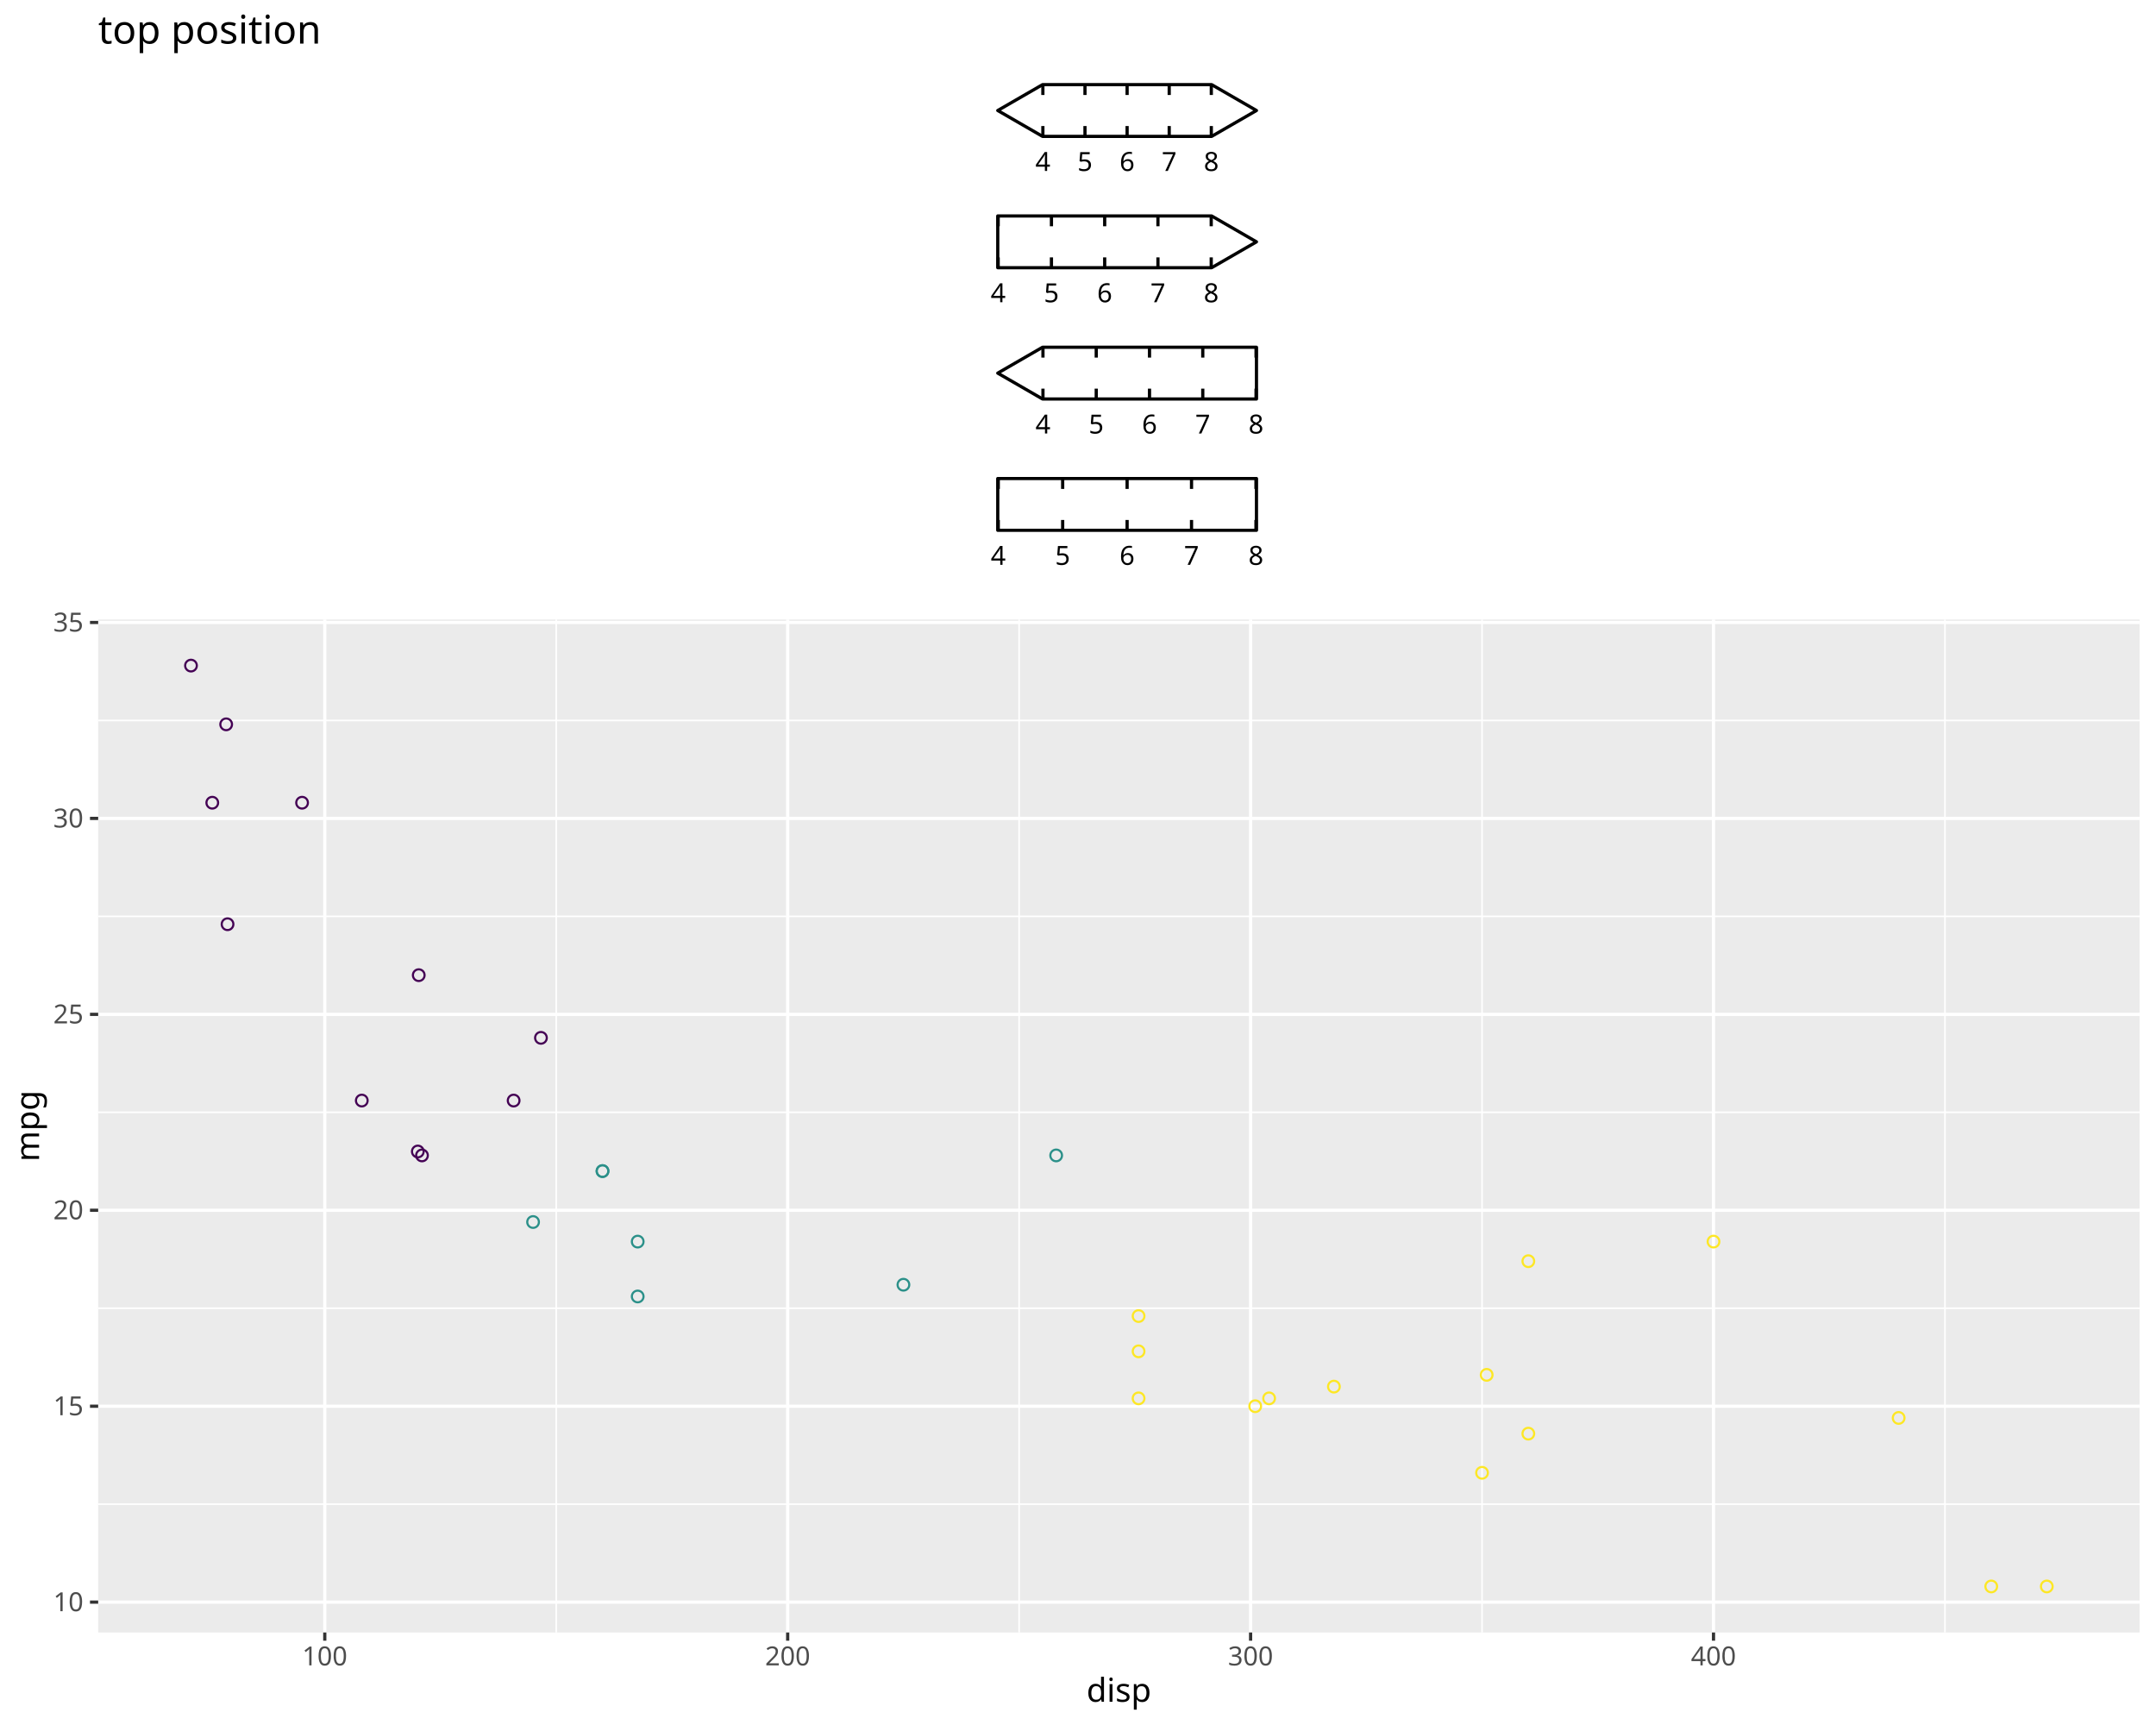
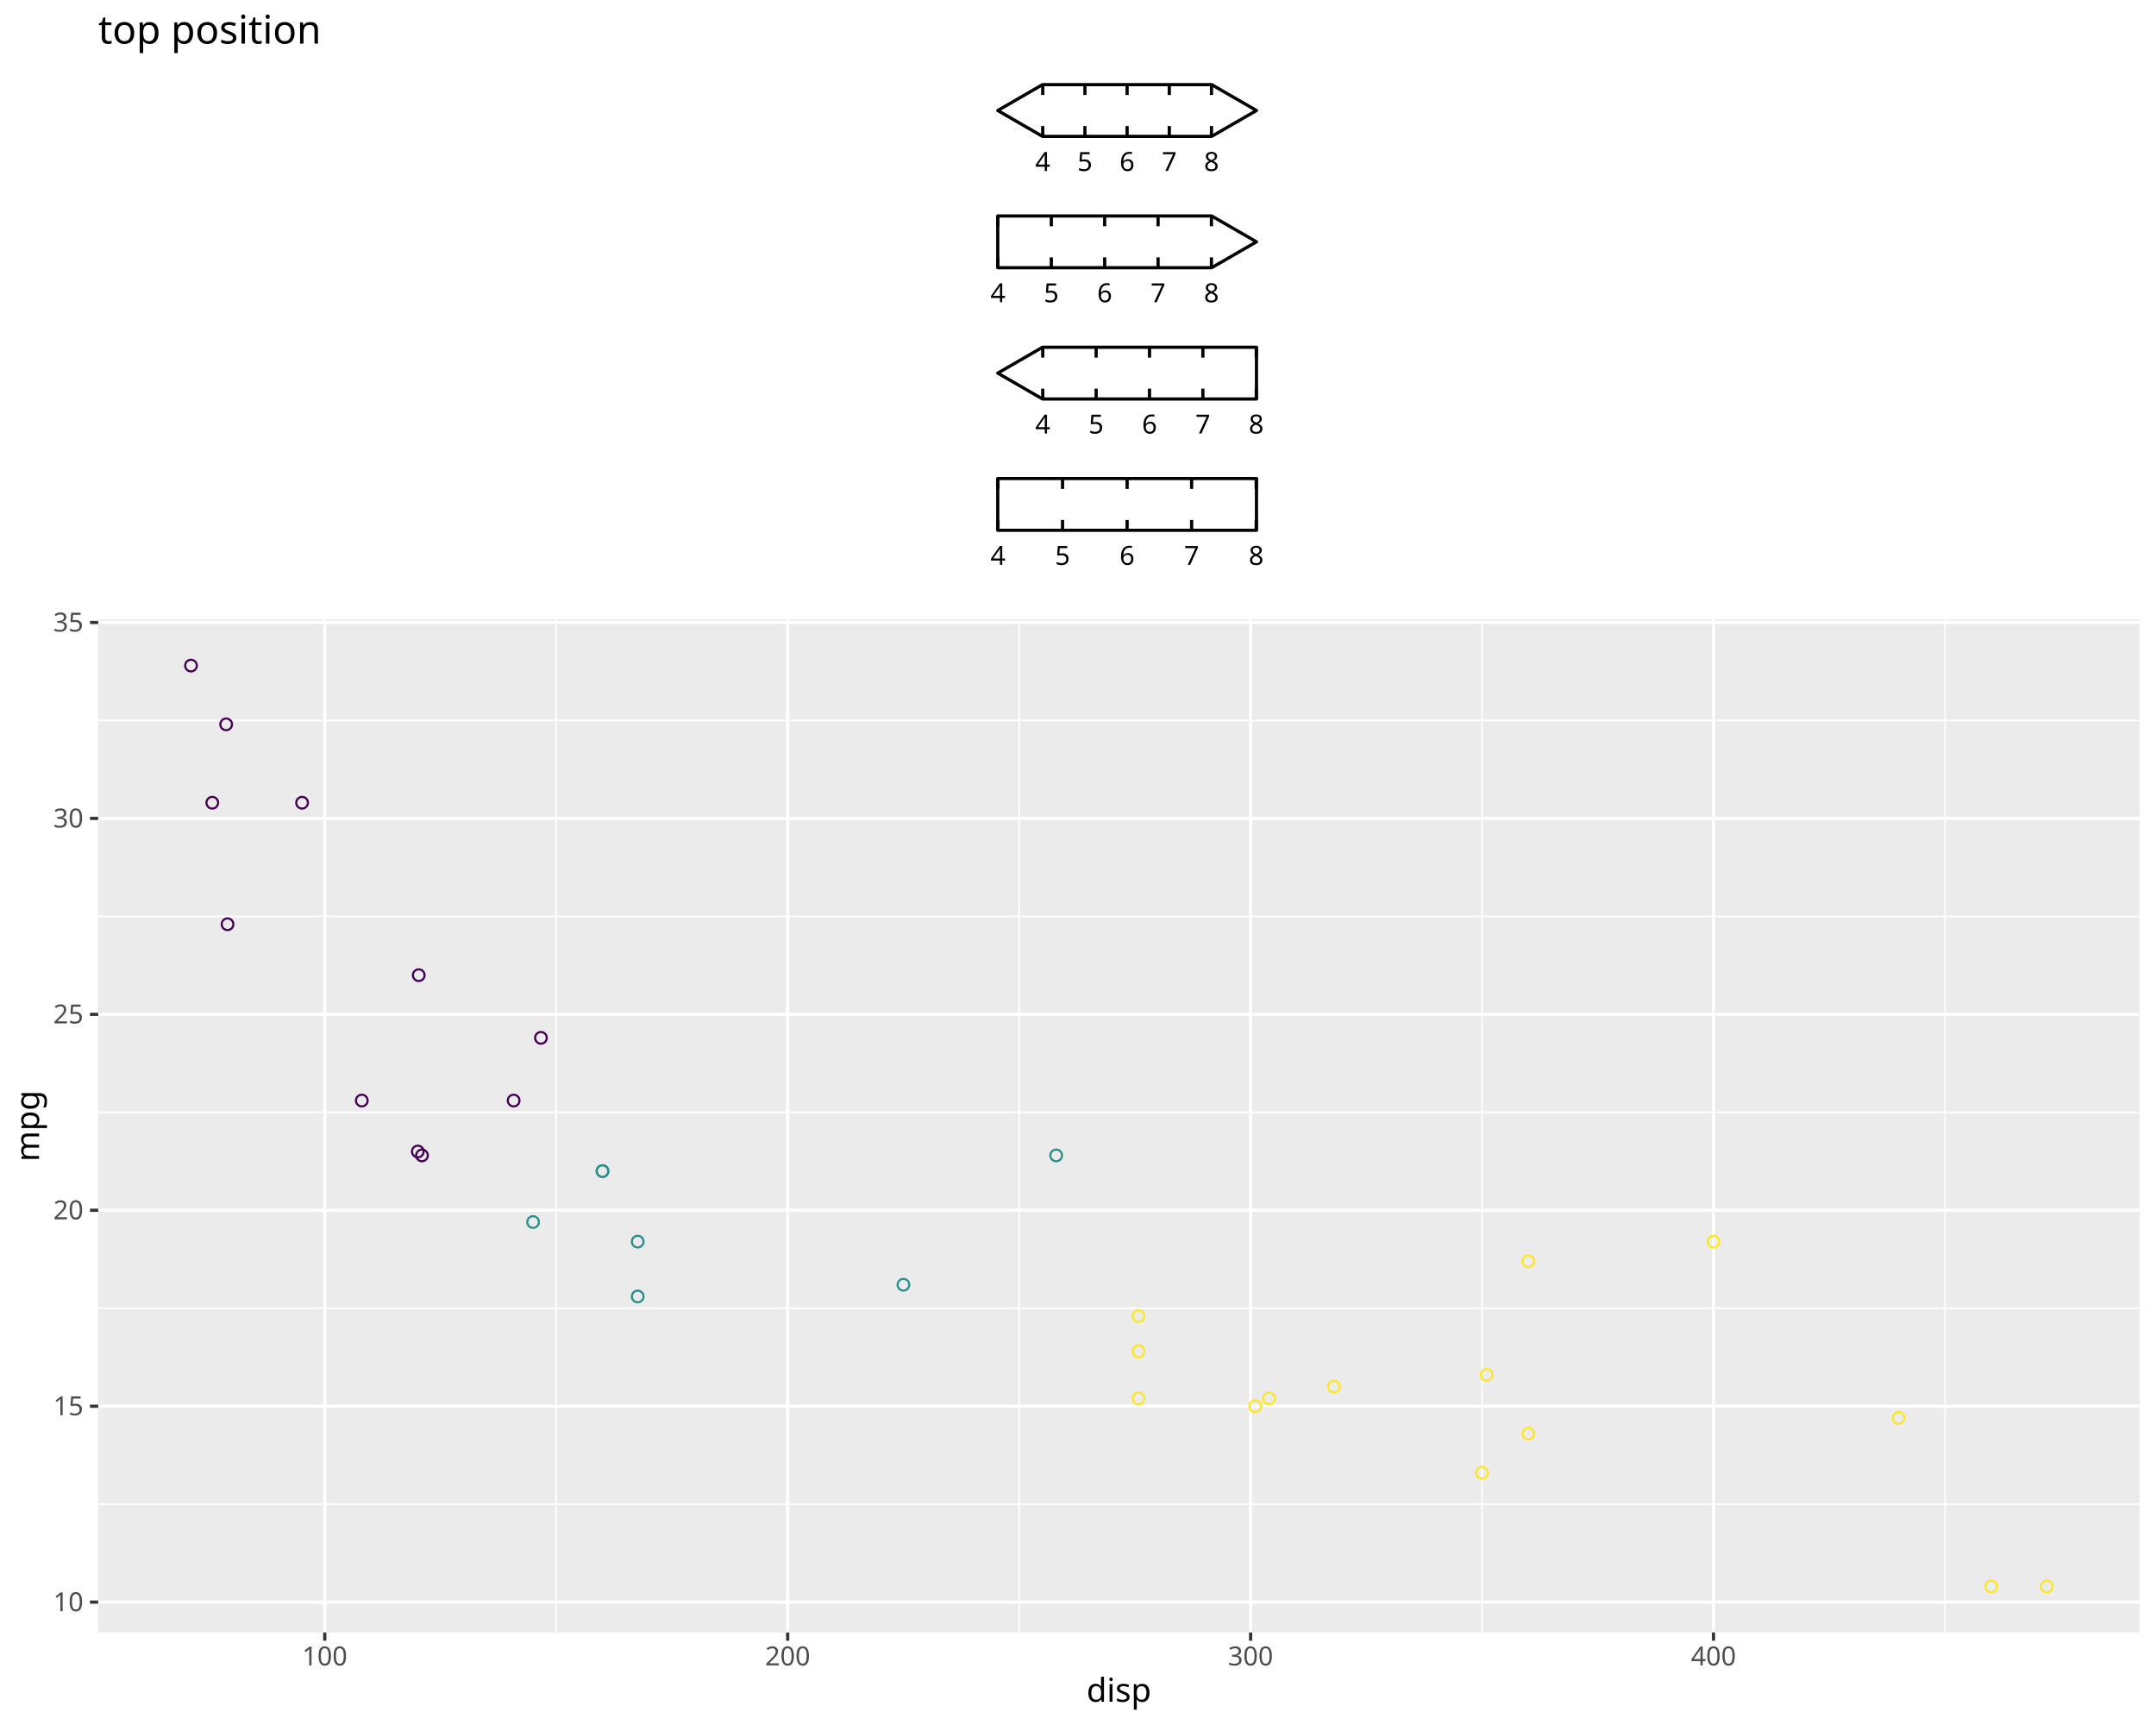
<svg xmlns="http://www.w3.org/2000/svg" class="svglite" data-engine-version="2.0" width="720.00pt" height="576.00pt" viewBox="0 0 720.00 576.00">
  <defs>
    <style type="text/css">
    .svglite line, .svglite polyline, .svglite polygon, .svglite path, .svglite rect, .svglite circle {
      fill: none;
      stroke: #000000;
      stroke-linecap: round;
      stroke-linejoin: round;
      stroke-miterlimit: 10.00;
    }
  </style>
  </defs>
  <rect width="100%" height="100%" style="stroke: none; fill: #FFFFFF;" />
  <defs>
    <clipPath id="cpMC4wMHw3MjAuMDB8MC4wMHw1NzYuMDA=">
      <rect x="0.00" y="0.00" width="720.00" height="576.00" />
    </clipPath>
  </defs>
  <g clip-path="url(#cpMC4wMHw3MjAuMDB8MC4wMHw1NzYuMDA=)">
    <rect x="0.00" y="0.00" width="720.00" height="576.00" style="stroke-width: 1.07; stroke: #FFFFFF; fill: #FFFFFF;" />
  </g>
  <defs>
    <clipPath id="cpMzIuNzl8NzE0LjUyfDIwNi44N3w1NDUuMTE=">
      <rect x="32.79" y="206.87" width="681.73" height="338.24" />
    </clipPath>
  </defs>
  <g clip-path="url(#cpMzIuNzl8NzE0LjUyfDIwNi44N3w1NDUuMTE=)">
    <rect x="32.79" y="206.87" width="681.73" height="338.24" style="stroke-width: 1.07; stroke: none; fill: #EBEBEB;" />
    <polyline points="32.79,502.26 714.52,502.26 " style="stroke-width: 0.53; stroke: #FFFFFF; stroke-linecap: butt;" />
    <polyline points="32.79,436.84 714.52,436.84 " style="stroke-width: 0.53; stroke: #FFFFFF; stroke-linecap: butt;" />
    <polyline points="32.79,371.41 714.52,371.41 " style="stroke-width: 0.53; stroke: #FFFFFF; stroke-linecap: butt;" />
    <polyline points="32.79,305.99 714.52,305.99 " style="stroke-width: 0.53; stroke: #FFFFFF; stroke-linecap: butt;" />
    <polyline points="32.79,240.57 714.52,240.57 " style="stroke-width: 0.53; stroke: #FFFFFF; stroke-linecap: butt;" />
    <polyline points="185.75,545.11 185.75,206.87 " style="stroke-width: 0.53; stroke: #FFFFFF; stroke-linecap: butt;" />
    <polyline points="340.34,545.11 340.34,206.87 " style="stroke-width: 0.53; stroke: #FFFFFF; stroke-linecap: butt;" />
    <polyline points="494.93,545.11 494.93,206.87 " style="stroke-width: 0.53; stroke: #FFFFFF; stroke-linecap: butt;" />
    <polyline points="649.52,545.11 649.52,206.87 " style="stroke-width: 0.53; stroke: #FFFFFF; stroke-linecap: butt;" />
    <polyline points="32.79,534.97 714.52,534.97 " style="stroke-width: 1.07; stroke: #FFFFFF; stroke-linecap: butt;" />
    <polyline points="32.79,469.55 714.52,469.55 " style="stroke-width: 1.07; stroke: #FFFFFF; stroke-linecap: butt;" />
    <polyline points="32.79,404.12 714.52,404.12 " style="stroke-width: 1.07; stroke: #FFFFFF; stroke-linecap: butt;" />
    <polyline points="32.79,338.70 714.52,338.70 " style="stroke-width: 1.07; stroke: #FFFFFF; stroke-linecap: butt;" />
    <polyline points="32.79,273.28 714.52,273.28 " style="stroke-width: 1.07; stroke: #FFFFFF; stroke-linecap: butt;" />
    <polyline points="32.79,207.85 714.52,207.85 " style="stroke-width: 1.07; stroke: #FFFFFF; stroke-linecap: butt;" />
    <polyline points="108.46,545.11 108.46,206.87 " style="stroke-width: 1.07; stroke: #FFFFFF; stroke-linecap: butt;" />
    <polyline points="263.05,545.11 263.05,206.87 " style="stroke-width: 1.07; stroke: #FFFFFF; stroke-linecap: butt;" />
    <polyline points="417.64,545.11 417.64,206.87 " style="stroke-width: 1.07; stroke: #FFFFFF; stroke-linecap: butt;" />
    <polyline points="572.23,545.11 572.23,206.87 " style="stroke-width: 1.07; stroke: #FFFFFF; stroke-linecap: butt;" />
    <circle cx="201.21" cy="391.04" r="1.95" style="stroke-width: 0.71; stroke: #2B9089;" />
    <circle cx="201.21" cy="391.04" r="1.95" style="stroke-width: 0.71; stroke: #2B9089;" />
    <circle cx="120.82" cy="367.49" r="1.95" style="stroke-width: 0.71; stroke: #440154;" />
    <circle cx="352.71" cy="385.81" r="1.95" style="stroke-width: 0.71; stroke: #2B9089;" />
    <circle cx="510.39" cy="421.13" r="1.95" style="stroke-width: 0.71; stroke: #FDE725;" />
    <circle cx="301.70" cy="428.99" r="1.95" style="stroke-width: 0.71; stroke: #2B9089;" />
    <circle cx="510.39" cy="478.71" r="1.95" style="stroke-width: 0.71; stroke: #FDE725;" />
    <circle cx="180.65" cy="346.55" r="1.95" style="stroke-width: 0.71; stroke: #440154;" />
    <circle cx="171.53" cy="367.49" r="1.95" style="stroke-width: 0.71; stroke: #440154;" />
    <circle cx="212.96" cy="414.59" r="1.95" style="stroke-width: 0.71; stroke: #2B9089;" />
    <circle cx="212.96" cy="432.91" r="1.95" style="stroke-width: 0.71; stroke: #2B9089;" />
    <circle cx="380.23" cy="451.23" r="1.95" style="stroke-width: 0.71; stroke: #FDE725;" />
    <circle cx="380.23" cy="439.45" r="1.95" style="stroke-width: 0.71; stroke: #FDE725;" />
    <circle cx="380.23" cy="466.93" r="1.95" style="stroke-width: 0.71; stroke: #FDE725;" />
    <circle cx="683.53" cy="529.74" r="1.95" style="stroke-width: 0.71; stroke: #FDE725;" />
    <circle cx="664.98" cy="529.74" r="1.95" style="stroke-width: 0.71; stroke: #FDE725;" />
    <circle cx="634.06" cy="473.47" r="1.95" style="stroke-width: 0.71; stroke: #FDE725;" />
    <circle cx="75.53" cy="241.87" r="1.95" style="stroke-width: 0.71; stroke: #440154;" />
    <circle cx="70.89" cy="268.04" r="1.95" style="stroke-width: 0.71; stroke: #440154;" />
    <circle cx="63.78" cy="222.25" r="1.95" style="stroke-width: 0.71; stroke: #440154;" />
    <circle cx="139.53" cy="384.50" r="1.95" style="stroke-width: 0.71; stroke: #440154;" />
    <circle cx="445.46" cy="463.01" r="1.95" style="stroke-width: 0.71; stroke: #FDE725;" />
    <circle cx="423.82" cy="466.93" r="1.95" style="stroke-width: 0.71; stroke: #FDE725;" />
    <circle cx="494.93" cy="491.79" r="1.95" style="stroke-width: 0.71; stroke: #FDE725;" />
    <circle cx="572.23" cy="414.59" r="1.95" style="stroke-width: 0.71; stroke: #FDE725;" />
    <circle cx="75.99" cy="308.61" r="1.95" style="stroke-width: 0.71; stroke: #440154;" />
    <circle cx="139.84" cy="325.62" r="1.95" style="stroke-width: 0.71; stroke: #440154;" />
    <circle cx="100.88" cy="268.04" r="1.95" style="stroke-width: 0.71; stroke: #440154;" />
    <circle cx="496.48" cy="459.08" r="1.95" style="stroke-width: 0.71; stroke: #FDE725;" />
    <circle cx="178.02" cy="408.05" r="1.95" style="stroke-width: 0.71; stroke: #2B9089;" />
    <circle cx="419.18" cy="469.55" r="1.95" style="stroke-width: 0.71; stroke: #FDE725;" />
    <circle cx="140.92" cy="385.81" r="1.95" style="stroke-width: 0.71; stroke: #440154;" />
  </g>
  <g clip-path="url(#cpMC4wMHw3MjAuMDB8MC4wMHw1NzYuMDA=)">
    <text x="27.86" y="538.00" text-anchor="end" style="font-size: 8.80px; fill: #4D4D4D; font-family: sans;" textLength="9.79px" lengthAdjust="spacingAndGlyphs">10</text>
    <text x="27.86" y="472.58" text-anchor="end" style="font-size: 8.80px; fill: #4D4D4D; font-family: sans;" textLength="9.79px" lengthAdjust="spacingAndGlyphs">15</text>
    <text x="27.86" y="407.15" text-anchor="end" style="font-size: 8.80px; fill: #4D4D4D; font-family: sans;" textLength="9.79px" lengthAdjust="spacingAndGlyphs">20</text>
    <text x="27.86" y="341.73" text-anchor="end" style="font-size: 8.80px; fill: #4D4D4D; font-family: sans;" textLength="9.79px" lengthAdjust="spacingAndGlyphs">25</text>
    <text x="27.86" y="276.31" text-anchor="end" style="font-size: 8.80px; fill: #4D4D4D; font-family: sans;" textLength="9.79px" lengthAdjust="spacingAndGlyphs">30</text>
    <text x="27.86" y="210.88" text-anchor="end" style="font-size: 8.80px; fill: #4D4D4D; font-family: sans;" textLength="9.79px" lengthAdjust="spacingAndGlyphs">35</text>
    <polyline points="30.05,534.97 32.79,534.97 " style="stroke-width: 1.07; stroke: #333333; stroke-linecap: butt;" />
    <polyline points="30.05,469.55 32.79,469.55 " style="stroke-width: 1.07; stroke: #333333; stroke-linecap: butt;" />
    <polyline points="30.05,404.12 32.79,404.12 " style="stroke-width: 1.07; stroke: #333333; stroke-linecap: butt;" />
    <polyline points="30.05,338.70 32.79,338.70 " style="stroke-width: 1.07; stroke: #333333; stroke-linecap: butt;" />
    <polyline points="30.05,273.28 32.79,273.28 " style="stroke-width: 1.07; stroke: #333333; stroke-linecap: butt;" />
    <polyline points="30.05,207.85 32.79,207.85 " style="stroke-width: 1.07; stroke: #333333; stroke-linecap: butt;" />
    <polyline points="108.46,547.85 108.46,545.11 " style="stroke-width: 1.07; stroke: #333333; stroke-linecap: butt;" />
    <polyline points="263.05,547.85 263.05,545.11 " style="stroke-width: 1.07; stroke: #333333; stroke-linecap: butt;" />
    <polyline points="417.64,547.85 417.64,545.11 " style="stroke-width: 1.07; stroke: #333333; stroke-linecap: butt;" />
    <polyline points="572.23,547.85 572.23,545.11 " style="stroke-width: 1.07; stroke: #333333; stroke-linecap: butt;" />
    <text x="108.46" y="556.10" text-anchor="middle" style="font-size: 8.80px; fill: #4D4D4D; font-family: sans;" textLength="14.68px" lengthAdjust="spacingAndGlyphs">100</text>
    <text x="263.05" y="556.10" text-anchor="middle" style="font-size: 8.80px; fill: #4D4D4D; font-family: sans;" textLength="14.68px" lengthAdjust="spacingAndGlyphs">200</text>
    <text x="417.64" y="556.10" text-anchor="middle" style="font-size: 8.80px; fill: #4D4D4D; font-family: sans;" textLength="14.68px" lengthAdjust="spacingAndGlyphs">300</text>
    <text x="572.23" y="556.10" text-anchor="middle" style="font-size: 8.80px; fill: #4D4D4D; font-family: sans;" textLength="14.68px" lengthAdjust="spacingAndGlyphs">400</text>
    <text x="373.66" y="568.24" text-anchor="middle" style="font-size: 11.00px; font-family: sans;" textLength="20.18px" lengthAdjust="spacingAndGlyphs">disp</text>
    <text transform="translate(13.05,375.99) rotate(-90)" text-anchor="middle" style="font-size: 11.00px; font-family: sans;" textLength="21.40px" lengthAdjust="spacingAndGlyphs">mpg</text>
    <polygon points="333.20,177.07 333.20,159.79 419.60,159.79 419.60,177.07 " style="stroke-width: 1.07; fill: none;" />
-     <polyline points="333.37,163.25 333.37,159.79 " style="stroke-width: 1.07; stroke-linecap: butt;" />
-     <polyline points="354.88,163.25 354.88,159.79 " style="stroke-width: 1.07; stroke-linecap: butt;" />
+     <polyline points="333.28,163.25 333.28,159.79 " style="stroke-width: 1.07; stroke-linecap: butt;" />
+     <polyline points="354.84,163.25 354.84,159.79 " style="stroke-width: 1.07; stroke-linecap: butt;" />
    <polyline points="376.40,163.25 376.40,159.79 " style="stroke-width: 1.07; stroke-linecap: butt;" />
-     <polyline points="397.91,163.25 397.91,159.79 " style="stroke-width: 1.07; stroke-linecap: butt;" />
-     <polyline points="419.43,163.25 419.43,159.79 " style="stroke-width: 1.07; stroke-linecap: butt;" />
-     <polyline points="333.37,173.62 333.37,177.07 " style="stroke-width: 1.07; stroke-linecap: butt;" />
-     <polyline points="354.88,173.62 354.88,177.07 " style="stroke-width: 1.07; stroke-linecap: butt;" />
+     <polyline points="397.95,163.25 397.95,159.79 " style="stroke-width: 1.07; stroke-linecap: butt;" />
+     <polyline points="419.51,163.25 419.51,159.79 " style="stroke-width: 1.07; stroke-linecap: butt;" />
+     <polyline points="333.28,173.62 333.28,177.07 " style="stroke-width: 1.07; stroke-linecap: butt;" />
+     <polyline points="354.84,173.62 354.84,177.07 " style="stroke-width: 1.07; stroke-linecap: butt;" />
    <polyline points="376.40,173.62 376.40,177.07 " style="stroke-width: 1.07; stroke-linecap: butt;" />
-     <polyline points="397.91,173.62 397.91,177.07 " style="stroke-width: 1.07; stroke-linecap: butt;" />
-     <polyline points="419.43,173.62 419.43,177.07 " style="stroke-width: 1.07; stroke-linecap: butt;" />
-     <text x="333.37" y="188.61" text-anchor="middle" style="font-size: 8.80px; font-family: sans;" textLength="4.89px" lengthAdjust="spacingAndGlyphs">4</text>
-     <text x="354.88" y="188.61" text-anchor="middle" style="font-size: 8.80px; font-family: sans;" textLength="4.89px" lengthAdjust="spacingAndGlyphs">5</text>
+     <polyline points="397.95,173.62 397.95,177.07 " style="stroke-width: 1.07; stroke-linecap: butt;" />
+     <polyline points="419.51,173.62 419.51,177.07 " style="stroke-width: 1.07; stroke-linecap: butt;" />
+     <text x="333.28" y="188.61" text-anchor="middle" style="font-size: 8.80px; font-family: sans;" textLength="4.89px" lengthAdjust="spacingAndGlyphs">4</text>
+     <text x="354.84" y="188.61" text-anchor="middle" style="font-size: 8.80px; font-family: sans;" textLength="4.89px" lengthAdjust="spacingAndGlyphs">5</text>
    <text x="376.40" y="188.61" text-anchor="middle" style="font-size: 8.80px; font-family: sans;" textLength="4.89px" lengthAdjust="spacingAndGlyphs">6</text>
-     <text x="397.91" y="188.61" text-anchor="middle" style="font-size: 8.80px; font-family: sans;" textLength="4.89px" lengthAdjust="spacingAndGlyphs">7</text>
-     <text x="419.43" y="188.61" text-anchor="middle" style="font-size: 8.80px; font-family: sans;" textLength="4.89px" lengthAdjust="spacingAndGlyphs">8</text>
+     <text x="397.95" y="188.61" text-anchor="middle" style="font-size: 8.80px; font-family: sans;" textLength="4.89px" lengthAdjust="spacingAndGlyphs">7</text>
+     <text x="419.51" y="188.61" text-anchor="middle" style="font-size: 8.80px; font-family: sans;" textLength="4.89px" lengthAdjust="spacingAndGlyphs">8</text>
    <polygon points="348.16,133.23 333.20,124.59 348.16,115.95 419.60,115.95 419.60,133.23 " style="stroke-width: 1.07; fill: none;" />
-     <polyline points="348.30,119.40 348.30,115.95 " style="stroke-width: 1.07; stroke-linecap: butt;" />
-     <polyline points="366.09,119.40 366.09,115.95 " style="stroke-width: 1.07; stroke-linecap: butt;" />
+     <polyline points="348.23,119.40 348.23,115.95 " style="stroke-width: 1.07; stroke-linecap: butt;" />
+     <polyline points="366.06,119.40 366.06,115.95 " style="stroke-width: 1.07; stroke-linecap: butt;" />
    <polyline points="383.88,119.40 383.88,115.95 " style="stroke-width: 1.07; stroke-linecap: butt;" />
-     <polyline points="401.67,119.40 401.67,115.95 " style="stroke-width: 1.07; stroke-linecap: butt;" />
-     <polyline points="419.46,119.40 419.46,115.95 " style="stroke-width: 1.07; stroke-linecap: butt;" />
-     <polyline points="348.30,129.77 348.30,133.23 " style="stroke-width: 1.07; stroke-linecap: butt;" />
-     <polyline points="366.09,129.77 366.09,133.23 " style="stroke-width: 1.07; stroke-linecap: butt;" />
+     <polyline points="401.70,119.40 401.70,115.95 " style="stroke-width: 1.07; stroke-linecap: butt;" />
+     <polyline points="419.53,119.40 419.53,115.95 " style="stroke-width: 1.07; stroke-linecap: butt;" />
+     <polyline points="348.23,129.77 348.23,133.23 " style="stroke-width: 1.07; stroke-linecap: butt;" />
+     <polyline points="366.06,129.77 366.06,133.23 " style="stroke-width: 1.07; stroke-linecap: butt;" />
    <polyline points="383.88,129.77 383.88,133.23 " style="stroke-width: 1.07; stroke-linecap: butt;" />
-     <polyline points="401.67,129.77 401.67,133.23 " style="stroke-width: 1.07; stroke-linecap: butt;" />
-     <polyline points="419.46,129.77 419.46,133.23 " style="stroke-width: 1.07; stroke-linecap: butt;" />
-     <text x="348.30" y="144.76" text-anchor="middle" style="font-size: 8.80px; font-family: sans;" textLength="4.89px" lengthAdjust="spacingAndGlyphs">4</text>
-     <text x="366.09" y="144.76" text-anchor="middle" style="font-size: 8.80px; font-family: sans;" textLength="4.89px" lengthAdjust="spacingAndGlyphs">5</text>
+     <polyline points="401.70,129.77 401.70,133.23 " style="stroke-width: 1.07; stroke-linecap: butt;" />
+     <polyline points="419.53,129.77 419.53,133.23 " style="stroke-width: 1.07; stroke-linecap: butt;" />
+     <text x="348.23" y="144.76" text-anchor="middle" style="font-size: 8.80px; font-family: sans;" textLength="4.89px" lengthAdjust="spacingAndGlyphs">4</text>
+     <text x="366.06" y="144.76" text-anchor="middle" style="font-size: 8.80px; font-family: sans;" textLength="4.89px" lengthAdjust="spacingAndGlyphs">5</text>
    <text x="383.88" y="144.76" text-anchor="middle" style="font-size: 8.80px; font-family: sans;" textLength="4.89px" lengthAdjust="spacingAndGlyphs">6</text>
-     <text x="401.67" y="144.76" text-anchor="middle" style="font-size: 8.80px; font-family: sans;" textLength="4.89px" lengthAdjust="spacingAndGlyphs">7</text>
-     <text x="419.46" y="144.76" text-anchor="middle" style="font-size: 8.80px; font-family: sans;" textLength="4.89px" lengthAdjust="spacingAndGlyphs">8</text>
+     <text x="401.70" y="144.76" text-anchor="middle" style="font-size: 8.80px; font-family: sans;" textLength="4.89px" lengthAdjust="spacingAndGlyphs">7</text>
+     <text x="419.53" y="144.76" text-anchor="middle" style="font-size: 8.80px; font-family: sans;" textLength="4.89px" lengthAdjust="spacingAndGlyphs">8</text>
    <polygon points="333.20,89.39 333.20,72.11 404.63,72.11 419.60,80.75 404.63,89.39 " style="stroke-width: 1.07; fill: none;" />
-     <polyline points="333.34,75.56 333.34,72.11 " style="stroke-width: 1.07; stroke-linecap: butt;" />
-     <polyline points="351.13,75.56 351.13,72.11 " style="stroke-width: 1.07; stroke-linecap: butt;" />
+     <polyline points="333.27,75.56 333.27,72.11 " style="stroke-width: 1.07; stroke-linecap: butt;" />
+     <polyline points="351.09,75.56 351.09,72.11 " style="stroke-width: 1.07; stroke-linecap: butt;" />
    <polyline points="368.91,75.56 368.91,72.11 " style="stroke-width: 1.07; stroke-linecap: butt;" />
-     <polyline points="386.70,75.56 386.70,72.11 " style="stroke-width: 1.07; stroke-linecap: butt;" />
-     <polyline points="404.49,75.56 404.49,72.11 " style="stroke-width: 1.07; stroke-linecap: butt;" />
-     <polyline points="333.34,85.93 333.34,89.39 " style="stroke-width: 1.07; stroke-linecap: butt;" />
-     <polyline points="351.13,85.93 351.13,89.39 " style="stroke-width: 1.07; stroke-linecap: butt;" />
+     <polyline points="386.74,75.56 386.74,72.11 " style="stroke-width: 1.07; stroke-linecap: butt;" />
+     <polyline points="404.56,75.56 404.56,72.11 " style="stroke-width: 1.07; stroke-linecap: butt;" />
+     <polyline points="333.27,85.93 333.27,89.39 " style="stroke-width: 1.07; stroke-linecap: butt;" />
+     <polyline points="351.09,85.93 351.09,89.39 " style="stroke-width: 1.07; stroke-linecap: butt;" />
    <polyline points="368.91,85.93 368.91,89.39 " style="stroke-width: 1.07; stroke-linecap: butt;" />
-     <polyline points="386.70,85.93 386.70,89.39 " style="stroke-width: 1.07; stroke-linecap: butt;" />
-     <polyline points="404.49,85.93 404.49,89.39 " style="stroke-width: 1.07; stroke-linecap: butt;" />
-     <text x="333.34" y="100.92" text-anchor="middle" style="font-size: 8.80px; font-family: sans;" textLength="4.89px" lengthAdjust="spacingAndGlyphs">4</text>
-     <text x="351.13" y="100.92" text-anchor="middle" style="font-size: 8.80px; font-family: sans;" textLength="4.89px" lengthAdjust="spacingAndGlyphs">5</text>
+     <polyline points="386.74,85.93 386.74,89.39 " style="stroke-width: 1.07; stroke-linecap: butt;" />
+     <polyline points="404.56,85.93 404.56,89.39 " style="stroke-width: 1.07; stroke-linecap: butt;" />
+     <text x="333.27" y="100.92" text-anchor="middle" style="font-size: 8.80px; font-family: sans;" textLength="4.89px" lengthAdjust="spacingAndGlyphs">4</text>
+     <text x="351.09" y="100.92" text-anchor="middle" style="font-size: 8.80px; font-family: sans;" textLength="4.89px" lengthAdjust="spacingAndGlyphs">5</text>
    <text x="368.91" y="100.92" text-anchor="middle" style="font-size: 8.80px; font-family: sans;" textLength="4.89px" lengthAdjust="spacingAndGlyphs">6</text>
-     <text x="386.70" y="100.92" text-anchor="middle" style="font-size: 8.80px; font-family: sans;" textLength="4.89px" lengthAdjust="spacingAndGlyphs">7</text>
-     <text x="404.49" y="100.92" text-anchor="middle" style="font-size: 8.80px; font-family: sans;" textLength="4.89px" lengthAdjust="spacingAndGlyphs">8</text>
+     <text x="386.74" y="100.92" text-anchor="middle" style="font-size: 8.80px; font-family: sans;" textLength="4.89px" lengthAdjust="spacingAndGlyphs">7</text>
+     <text x="404.56" y="100.92" text-anchor="middle" style="font-size: 8.80px; font-family: sans;" textLength="4.89px" lengthAdjust="spacingAndGlyphs">8</text>
    <polygon points="348.16,45.54 333.20,36.90 348.16,28.26 404.63,28.26 419.60,36.90 404.63,45.54 " style="stroke-width: 1.07; fill: none;" />
-     <polyline points="348.27,31.72 348.27,28.26 " style="stroke-width: 1.07; stroke-linecap: butt;" />
-     <polyline points="362.33,31.72 362.33,28.26 " style="stroke-width: 1.07; stroke-linecap: butt;" />
+     <polyline points="348.22,31.72 348.22,28.26 " style="stroke-width: 1.07; stroke-linecap: butt;" />
+     <polyline points="362.31,31.72 362.31,28.26 " style="stroke-width: 1.07; stroke-linecap: butt;" />
    <polyline points="376.40,31.72 376.40,28.26 " style="stroke-width: 1.07; stroke-linecap: butt;" />
-     <polyline points="390.46,31.72 390.46,28.26 " style="stroke-width: 1.07; stroke-linecap: butt;" />
-     <polyline points="404.52,31.72 404.52,28.26 " style="stroke-width: 1.07; stroke-linecap: butt;" />
-     <polyline points="348.27,42.09 348.27,45.54 " style="stroke-width: 1.07; stroke-linecap: butt;" />
-     <polyline points="362.33,42.09 362.33,45.54 " style="stroke-width: 1.07; stroke-linecap: butt;" />
+     <polyline points="390.49,31.72 390.49,28.26 " style="stroke-width: 1.07; stroke-linecap: butt;" />
+     <polyline points="404.58,31.72 404.58,28.26 " style="stroke-width: 1.07; stroke-linecap: butt;" />
+     <polyline points="348.22,42.09 348.22,45.54 " style="stroke-width: 1.07; stroke-linecap: butt;" />
+     <polyline points="362.31,42.09 362.31,45.54 " style="stroke-width: 1.07; stroke-linecap: butt;" />
    <polyline points="376.40,42.09 376.40,45.54 " style="stroke-width: 1.07; stroke-linecap: butt;" />
-     <polyline points="390.46,42.09 390.46,45.54 " style="stroke-width: 1.07; stroke-linecap: butt;" />
-     <polyline points="404.52,42.09 404.52,45.54 " style="stroke-width: 1.07; stroke-linecap: butt;" />
-     <text x="348.27" y="57.08" text-anchor="middle" style="font-size: 8.80px; font-family: sans;" textLength="4.89px" lengthAdjust="spacingAndGlyphs">4</text>
-     <text x="362.33" y="57.08" text-anchor="middle" style="font-size: 8.80px; font-family: sans;" textLength="4.89px" lengthAdjust="spacingAndGlyphs">5</text>
+     <polyline points="390.49,42.09 390.49,45.54 " style="stroke-width: 1.07; stroke-linecap: butt;" />
+     <polyline points="404.58,42.09 404.58,45.54 " style="stroke-width: 1.07; stroke-linecap: butt;" />
+     <text x="348.22" y="57.08" text-anchor="middle" style="font-size: 8.80px; font-family: sans;" textLength="4.89px" lengthAdjust="spacingAndGlyphs">4</text>
+     <text x="362.31" y="57.08" text-anchor="middle" style="font-size: 8.80px; font-family: sans;" textLength="4.89px" lengthAdjust="spacingAndGlyphs">5</text>
    <text x="376.40" y="57.08" text-anchor="middle" style="font-size: 8.80px; font-family: sans;" textLength="4.89px" lengthAdjust="spacingAndGlyphs">6</text>
-     <text x="390.46" y="57.08" text-anchor="middle" style="font-size: 8.80px; font-family: sans;" textLength="4.89px" lengthAdjust="spacingAndGlyphs">7</text>
-     <text x="404.52" y="57.08" text-anchor="middle" style="font-size: 8.80px; font-family: sans;" textLength="4.89px" lengthAdjust="spacingAndGlyphs">8</text>
+     <text x="390.49" y="57.08" text-anchor="middle" style="font-size: 8.80px; font-family: sans;" textLength="4.89px" lengthAdjust="spacingAndGlyphs">7</text>
+     <text x="404.58" y="57.08" text-anchor="middle" style="font-size: 8.80px; font-family: sans;" textLength="4.89px" lengthAdjust="spacingAndGlyphs">8</text>
    <text x="32.79" y="14.56" style="font-size: 13.20px; font-family: sans;" textLength="67.52px" lengthAdjust="spacingAndGlyphs">top position</text>
  </g>
</svg>
